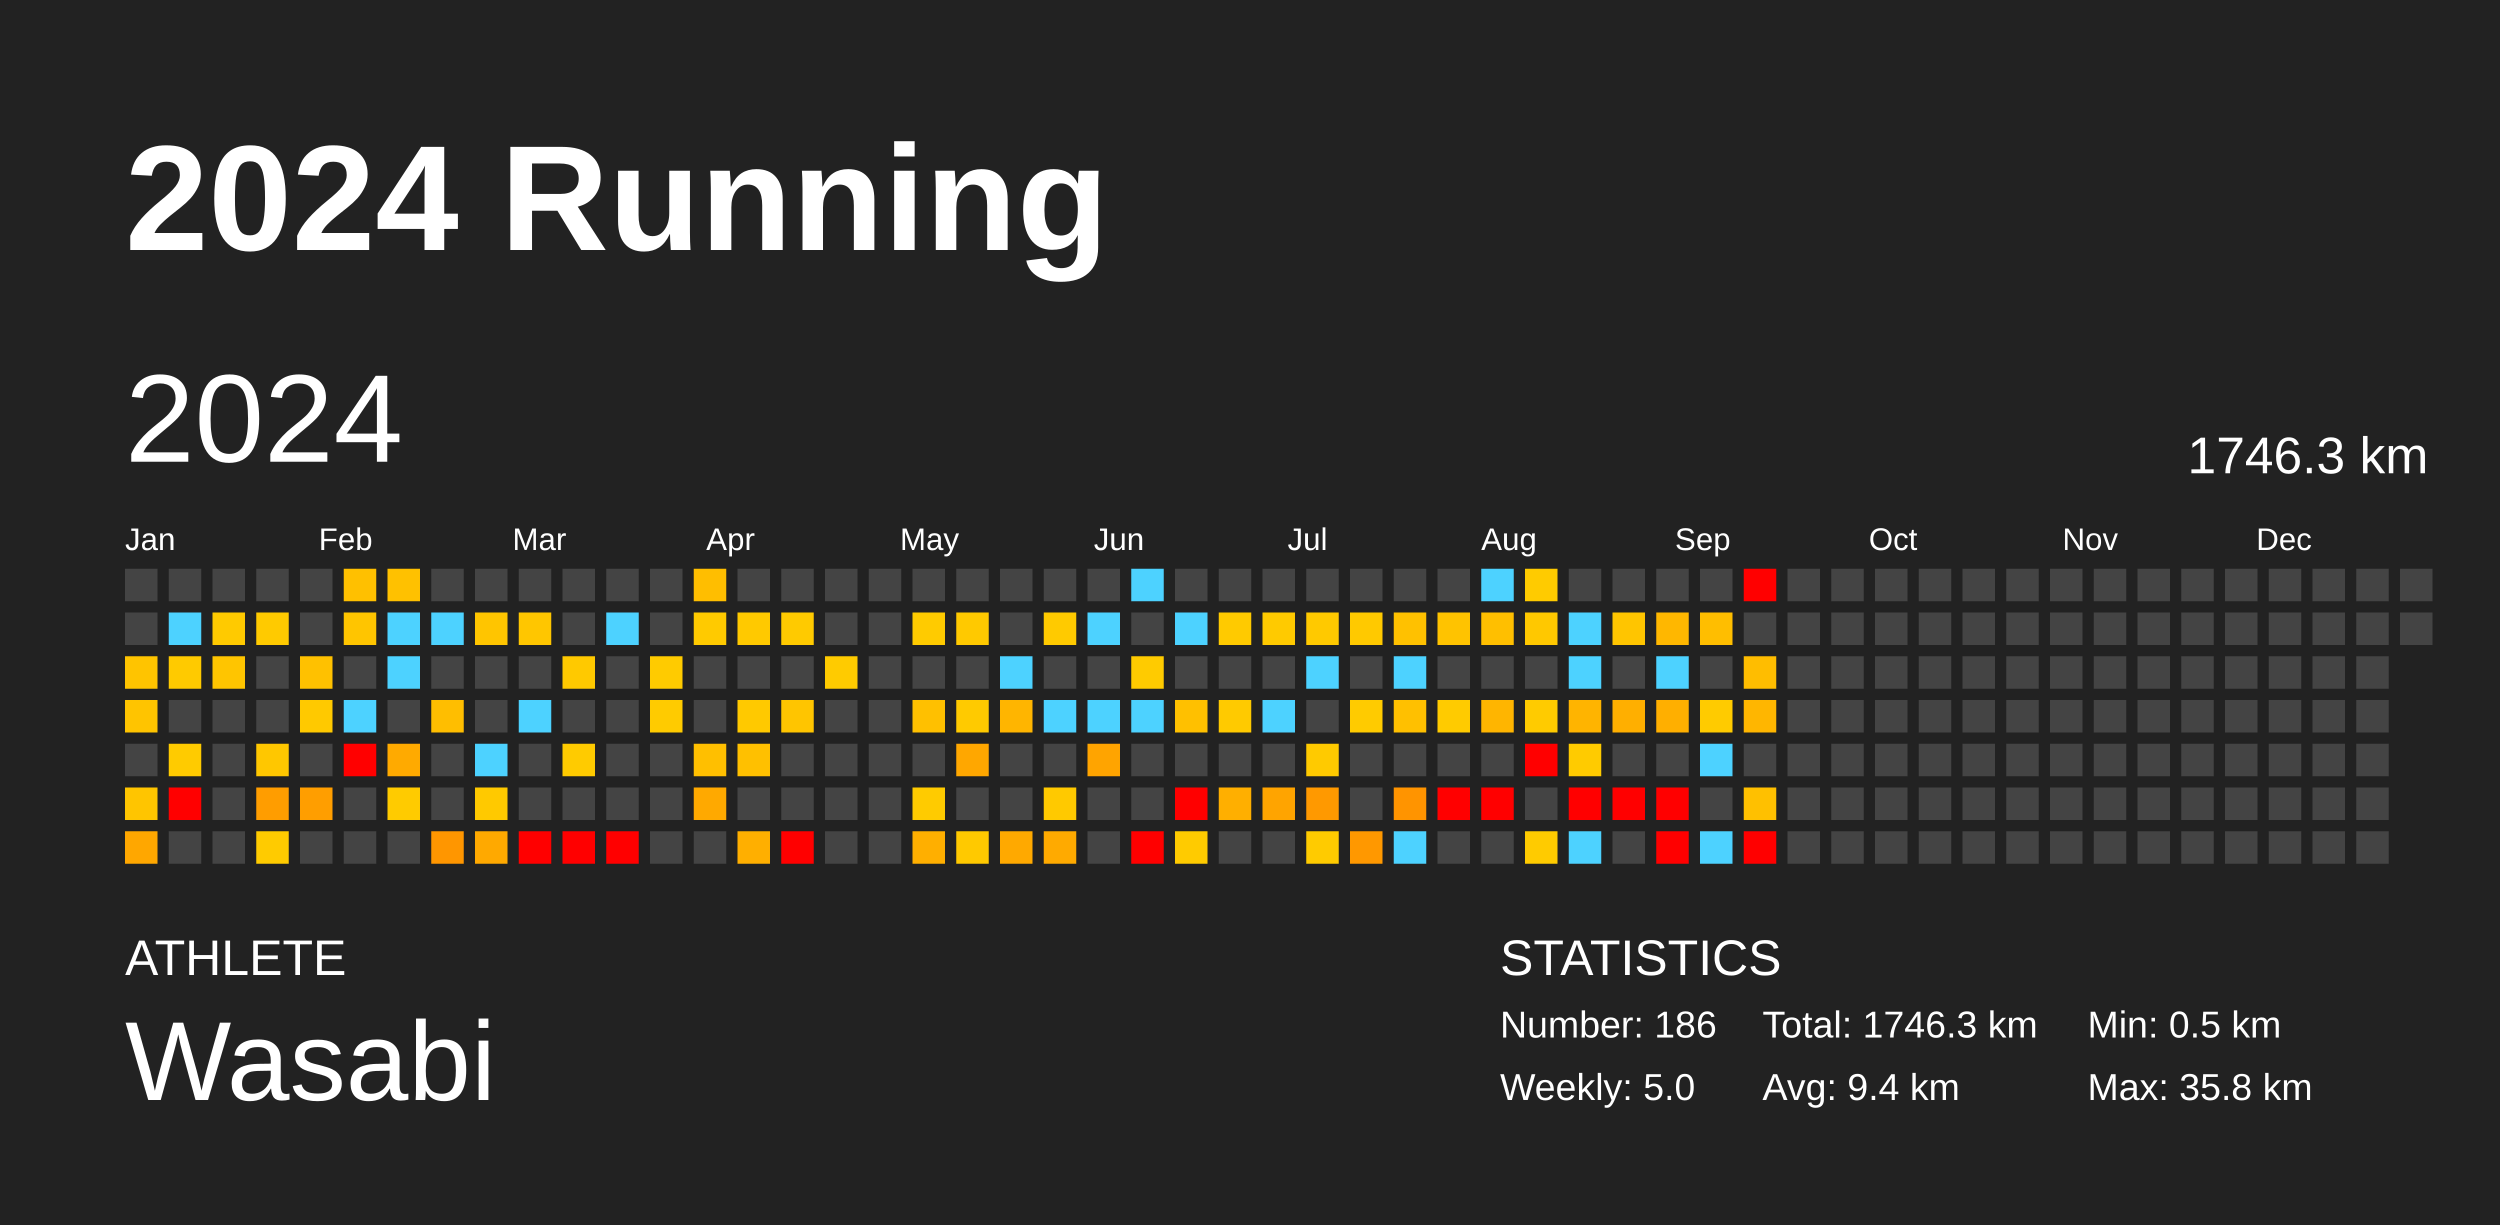
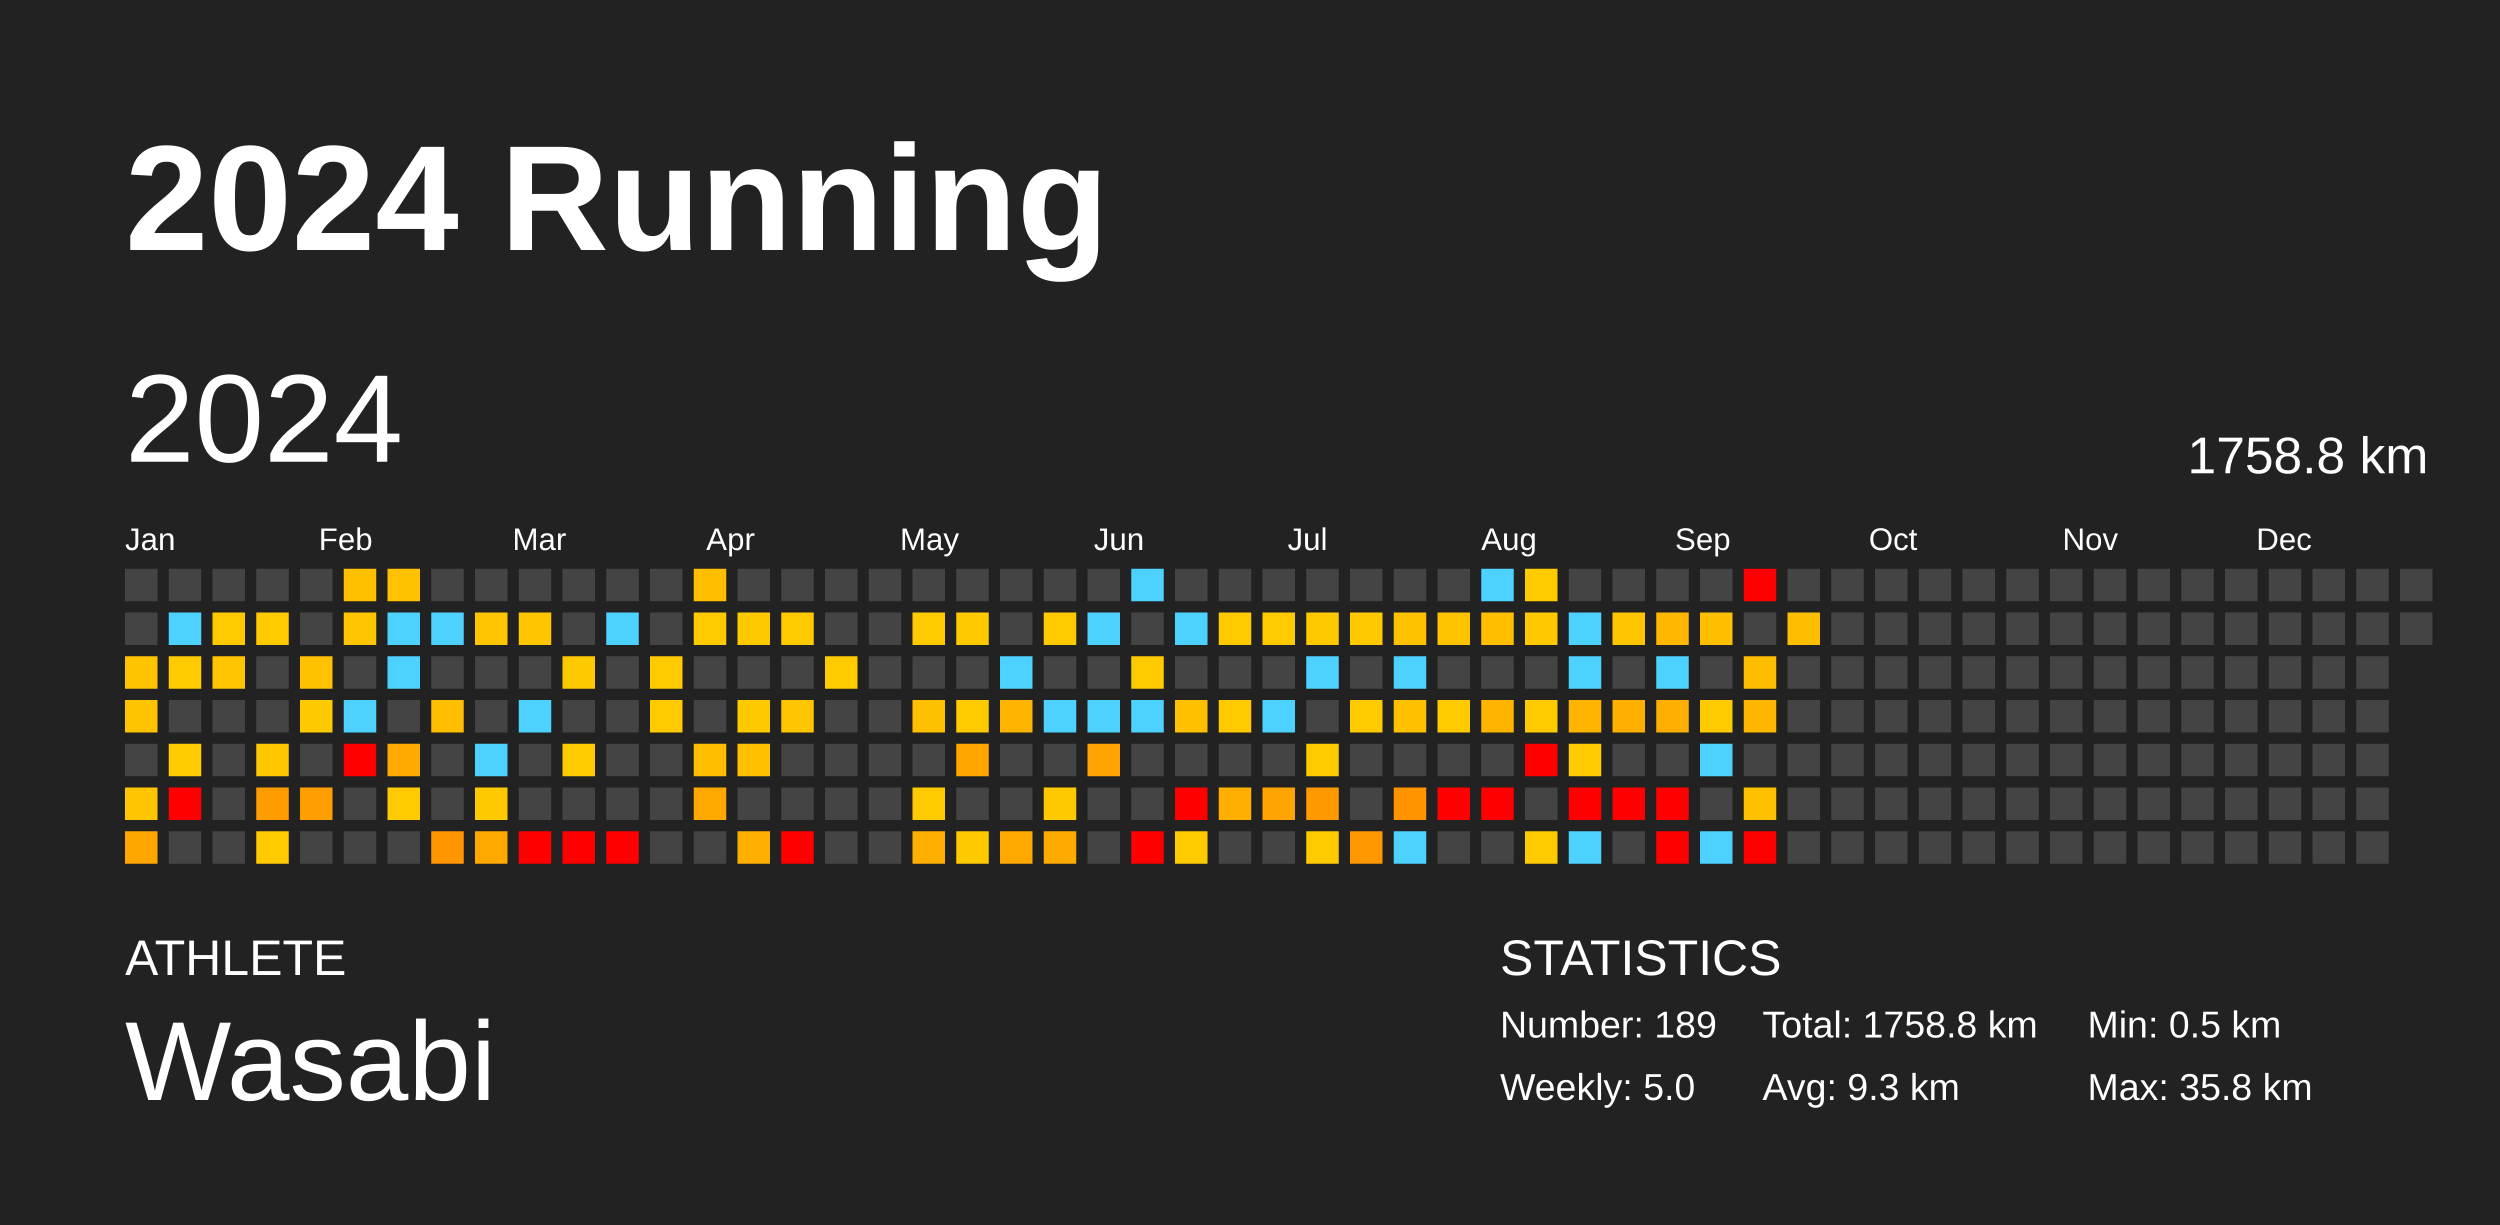
<svg xmlns="http://www.w3.org/2000/svg" baseProfile="full" height="98mm" version="1.1" viewBox="0,0,200,98" width="200mm">
  <defs />
  <rect fill="#222222" height="98" width="200" x="0" y="0" />
  <text fill="#FFFFFF" style="font-size:12px; font-family:Arial; font-weight:bold;" x="10" y="20">2024 Running</text>
  <text fill="#FFFFFF" style="font-size:4px; font-family:Arial" x="10" y="78">ATHLETE</text>
  <text fill="#FFFFFF" style="font-size:9px; font-family:Arial" x="10" y="88">Wasabi</text>
  <text fill="#FFFFFF" style="font-size:4px; font-family:Arial" x="120" y="78">STATISTICS</text>
-   <text fill="#FFFFFF" style="font-size:3px; font-family:Arial" x="120" y="83">Number: 186</text>
+   <text fill="#FFFFFF" style="font-size:3px; font-family:Arial" x="120" y="83">Number: 189</text>
  <text fill="#FFFFFF" style="font-size:3px; font-family:Arial" x="120" y="88">Weekly: 5.0</text>
-   <text fill="#FFFFFF" style="font-size:3px; font-family:Arial" x="141" y="83">Total: 1746.3 km</text>
-   <text fill="#FFFFFF" style="font-size:3px; font-family:Arial" x="141" y="88">Avg: 9.4 km</text>
+   <text fill="#FFFFFF" style="font-size:3px; font-family:Arial" x="141" y="83">Total: 1758.8 km</text>
+   <text fill="#FFFFFF" style="font-size:3px; font-family:Arial" x="141" y="88">Avg: 9.3 km</text>
  <text fill="#FFFFFF" style="font-size:3px; font-family:Arial" x="167" y="83">Min: 0.5 km</text>
  <text fill="#FFFFFF" style="font-size:3px; font-family:Arial" x="167" y="88">Max: 35.8 km</text>
  <text dominant-baseline="hanging" fill="#FFFFFF" style="font-size:10.0px; font-family:Arial;" x="10" y="30">2024</text>
-   <text dominant-baseline="hanging" fill="#FFFFFF" style="font-size:4.125px; font-family:Arial;" x="175" y="35">1746.3 km</text>
+   <text dominant-baseline="hanging" fill="#FFFFFF" style="font-size:4.125px; font-family:Arial;" x="175" y="35">1758.8 km</text>
  <text fill="#FFFFFF" style="font-size:2.5px; font-family:Arial" x="10.0" y="44">Jan</text>
  <text fill="#FFFFFF" style="font-size:2.5px; font-family:Arial" x="25.5" y="44">Feb</text>
  <text fill="#FFFFFF" style="font-size:2.5px; font-family:Arial" x="41.0" y="44">Mar</text>
  <text fill="#FFFFFF" style="font-size:2.5px; font-family:Arial" x="56.5" y="44">Apr</text>
  <text fill="#FFFFFF" style="font-size:2.5px; font-family:Arial" x="72.0" y="44">May</text>
  <text fill="#FFFFFF" style="font-size:2.5px; font-family:Arial" x="87.5" y="44">Jun</text>
  <text fill="#FFFFFF" style="font-size:2.5px; font-family:Arial" x="103.0" y="44">Jul</text>
  <text fill="#FFFFFF" style="font-size:2.5px; font-family:Arial" x="118.5" y="44">Aug</text>
  <text fill="#FFFFFF" style="font-size:2.5px; font-family:Arial" x="134.0" y="44">Sep</text>
  <text fill="#FFFFFF" style="font-size:2.5px; font-family:Arial" x="149.5" y="44">Oct</text>
  <text fill="#FFFFFF" style="font-size:2.5px; font-family:Arial" x="165.0" y="44">Nov</text>
  <text fill="#FFFFFF" style="font-size:2.5px; font-family:Arial" x="180.5" y="44">Dec</text>
  <rect fill="#444444" height="2.6" width="2.6" x="10.0" y="45.5" />
  <rect fill="#444444" height="2.6" width="2.6" x="10.0" y="49.0" />
  <rect fill="#ffc400" height="2.6" width="2.6" x="10.0" y="52.5" />
  <rect fill="#ffc400" height="2.6" width="2.6" x="10.0" y="56.0" />
  <rect fill="#444444" height="2.6" width="2.6" x="10.0" y="59.5" />
  <rect fill="#ffc500" height="2.6" width="2.6" x="10.0" y="63.0" />
  <rect fill="#ffa700" height="2.6" width="2.6" x="10.0" y="66.5" />
  <rect fill="#444444" height="2.6" width="2.6" x="13.5" y="45.5" />
  <rect fill="#4dd2ff" height="2.6" width="2.6" x="13.5" y="49.0" />
  <rect fill="#ffca00" height="2.6" width="2.6" x="13.5" y="52.5" />
  <rect fill="#444444" height="2.6" width="2.6" x="13.5" y="56.0" />
  <rect fill="#ffcb00" height="2.6" width="2.6" x="13.5" y="59.5" />
  <rect fill="red" height="2.6" width="2.6" x="13.5" y="63.0" />
  <rect fill="#444444" height="2.6" width="2.6" x="13.5" y="66.5" />
  <rect fill="#444444" height="2.6" width="2.6" x="17.0" y="45.5" />
  <rect fill="#ffca00" height="2.6" width="2.6" x="17.0" y="49.0" />
  <rect fill="#ffc500" height="2.6" width="2.6" x="17.0" y="52.5" />
  <rect fill="#444444" height="2.6" width="2.6" x="17.0" y="56.0" />
  <rect fill="#444444" height="2.6" width="2.6" x="17.0" y="59.5" />
  <rect fill="#444444" height="2.6" width="2.6" x="17.0" y="63.0" />
  <rect fill="#444444" height="2.6" width="2.6" x="17.0" y="66.5" />
  <rect fill="#444444" height="2.6" width="2.6" x="20.5" y="45.5" />
  <rect fill="#ffca00" height="2.6" width="2.6" x="20.5" y="49.0" />
  <rect fill="#444444" height="2.6" width="2.6" x="20.5" y="52.5" />
  <rect fill="#444444" height="2.6" width="2.6" x="20.5" y="56.0" />
  <rect fill="#ffc700" height="2.6" width="2.6" x="20.5" y="59.5" />
  <rect fill="#ff9d00" height="2.6" width="2.6" x="20.5" y="63.0" />
  <rect fill="#ffcb00" height="2.6" width="2.6" x="20.5" y="66.5" />
  <rect fill="#444444" height="2.6" width="2.6" x="24.0" y="45.5" />
  <rect fill="#444444" height="2.6" width="2.6" x="24.0" y="49.0" />
  <rect fill="#ffc100" height="2.6" width="2.6" x="24.0" y="52.5" />
  <rect fill="#ffc900" height="2.6" width="2.6" x="24.0" y="56.0" />
  <rect fill="#444444" height="2.6" width="2.6" x="24.0" y="59.5" />
  <rect fill="#ff9e00" height="2.6" width="2.6" x="24.0" y="63.0" />
  <rect fill="#444444" height="2.6" width="2.6" x="24.0" y="66.5" />
  <rect fill="#ffc000" height="2.6" width="2.6" x="27.5" y="45.5" />
  <rect fill="#ffc500" height="2.6" width="2.6" x="27.5" y="49.0" />
  <rect fill="#444444" height="2.6" width="2.6" x="27.5" y="52.5" />
  <rect fill="#4dd2ff" height="2.6" width="2.6" x="27.5" y="56.0" />
  <rect fill="red" height="2.6" width="2.6" x="27.5" y="59.5" />
  <rect fill="#444444" height="2.6" width="2.6" x="27.5" y="63.0" />
  <rect fill="#444444" height="2.6" width="2.6" x="27.5" y="66.5" />
  <rect fill="#ffc100" height="2.6" width="2.6" x="31.0" y="45.5" />
  <rect fill="#4dd2ff" height="2.6" width="2.6" x="31.0" y="49.0" />
  <rect fill="#4dd2ff" height="2.6" width="2.6" x="31.0" y="52.5" />
  <rect fill="#444444" height="2.6" width="2.6" x="31.0" y="56.0" />
  <rect fill="#ffaa00" height="2.6" width="2.6" x="31.0" y="59.5" />
  <rect fill="#ffcb00" height="2.6" width="2.6" x="31.0" y="63.0" />
  <rect fill="#444444" height="2.6" width="2.6" x="31.0" y="66.5" />
  <rect fill="#444444" height="2.6" width="2.6" x="34.5" y="45.5" />
  <rect fill="#4dd2ff" height="2.6" width="2.6" x="34.5" y="49.0" />
  <rect fill="#444444" height="2.6" width="2.6" x="34.5" y="52.5" />
  <rect fill="#ffbe00" height="2.6" width="2.6" x="34.5" y="56.0" />
  <rect fill="#444444" height="2.6" width="2.6" x="34.5" y="59.5" />
  <rect fill="#444444" height="2.6" width="2.6" x="34.5" y="63.0" />
  <rect fill="#ff9600" height="2.6" width="2.6" x="34.5" y="66.5" />
  <rect fill="#444444" height="2.6" width="2.6" x="38.0" y="45.5" />
  <rect fill="#ffc500" height="2.6" width="2.6" x="38.0" y="49.0" />
  <rect fill="#444444" height="2.6" width="2.6" x="38.0" y="52.5" />
  <rect fill="#444444" height="2.6" width="2.6" x="38.0" y="56.0" />
  <rect fill="#4dd2ff" height="2.6" width="2.6" x="38.0" y="59.5" />
  <rect fill="#ffc900" height="2.6" width="2.6" x="38.0" y="63.0" />
  <rect fill="#ffa900" height="2.6" width="2.6" x="38.0" y="66.5" />
  <rect fill="#444444" height="2.6" width="2.6" x="41.5" y="45.5" />
  <rect fill="#ffc600" height="2.6" width="2.6" x="41.5" y="49.0" />
  <rect fill="#444444" height="2.6" width="2.6" x="41.5" y="52.5" />
  <rect fill="#4dd2ff" height="2.6" width="2.6" x="41.5" y="56.0" />
  <rect fill="#444444" height="2.6" width="2.6" x="41.5" y="59.5" />
  <rect fill="#444444" height="2.6" width="2.6" x="41.5" y="63.0" />
  <rect fill="red" height="2.6" width="2.6" x="41.5" y="66.5" />
  <rect fill="#444444" height="2.6" width="2.6" x="45.0" y="45.5" />
  <rect fill="#444444" height="2.6" width="2.6" x="45.0" y="49.0" />
  <rect fill="#ffc900" height="2.6" width="2.6" x="45.0" y="52.5" />
  <rect fill="#444444" height="2.6" width="2.6" x="45.0" y="56.0" />
  <rect fill="#ffcb00" height="2.6" width="2.6" x="45.0" y="59.5" />
  <rect fill="#444444" height="2.6" width="2.6" x="45.0" y="63.0" />
  <rect fill="red" height="2.6" width="2.6" x="45.0" y="66.5" />
  <rect fill="#444444" height="2.6" width="2.6" x="48.5" y="45.5" />
  <rect fill="#4dd2ff" height="2.6" width="2.6" x="48.5" y="49.0" />
  <rect fill="#444444" height="2.6" width="2.6" x="48.5" y="52.5" />
  <rect fill="#444444" height="2.6" width="2.6" x="48.5" y="56.0" />
  <rect fill="#444444" height="2.6" width="2.6" x="48.5" y="59.5" />
  <rect fill="#444444" height="2.6" width="2.6" x="48.5" y="63.0" />
  <rect fill="red" height="2.6" width="2.6" x="48.5" y="66.5" />
  <rect fill="#444444" height="2.6" width="2.6" x="52.0" y="45.5" />
  <rect fill="#444444" height="2.6" width="2.6" x="52.0" y="49.0" />
  <rect fill="#ffcb00" height="2.6" width="2.6" x="52.0" y="52.5" />
  <rect fill="#ffcb00" height="2.6" width="2.6" x="52.0" y="56.0" />
  <rect fill="#444444" height="2.6" width="2.6" x="52.0" y="59.5" />
  <rect fill="#444444" height="2.6" width="2.6" x="52.0" y="63.0" />
  <rect fill="#444444" height="2.6" width="2.6" x="52.0" y="66.5" />
  <rect fill="#ffbe00" height="2.6" width="2.6" x="55.5" y="45.5" />
  <rect fill="#ffca00" height="2.6" width="2.6" x="55.5" y="49.0" />
  <rect fill="#444444" height="2.6" width="2.6" x="55.5" y="52.5" />
  <rect fill="#444444" height="2.6" width="2.6" x="55.5" y="56.0" />
  <rect fill="#ffbf00" height="2.6" width="2.6" x="55.5" y="59.5" />
  <rect fill="#ffa900" height="2.6" width="2.6" x="55.5" y="63.0" />
  <rect fill="#444444" height="2.6" width="2.6" x="55.5" y="66.5" />
  <rect fill="#444444" height="2.6" width="2.6" x="59.0" y="45.5" />
  <rect fill="#ffc900" height="2.6" width="2.6" x="59.0" y="49.0" />
  <rect fill="#444444" height="2.6" width="2.6" x="59.0" y="52.5" />
  <rect fill="#ffc900" height="2.6" width="2.6" x="59.0" y="56.0" />
  <rect fill="#ffc000" height="2.6" width="2.6" x="59.0" y="59.5" />
  <rect fill="#444444" height="2.6" width="2.6" x="59.0" y="63.0" />
  <rect fill="#ffaf00" height="2.6" width="2.6" x="59.0" y="66.5" />
  <rect fill="#444444" height="2.6" width="2.6" x="62.5" y="45.5" />
  <rect fill="#ffca00" height="2.6" width="2.6" x="62.5" y="49.0" />
  <rect fill="#444444" height="2.6" width="2.6" x="62.5" y="52.5" />
  <rect fill="#ffc500" height="2.6" width="2.6" x="62.5" y="56.0" />
  <rect fill="#444444" height="2.6" width="2.6" x="62.5" y="59.5" />
  <rect fill="#444444" height="2.6" width="2.6" x="62.5" y="63.0" />
  <rect fill="red" height="2.6" width="2.6" x="62.5" y="66.5" />
  <rect fill="#444444" height="2.6" width="2.6" x="66.0" y="45.5" />
  <rect fill="#444444" height="2.6" width="2.6" x="66.0" y="49.0" />
  <rect fill="#ffcb00" height="2.6" width="2.6" x="66.0" y="52.5" />
  <rect fill="#444444" height="2.6" width="2.6" x="66.0" y="56.0" />
  <rect fill="#444444" height="2.6" width="2.6" x="66.0" y="59.5" />
  <rect fill="#444444" height="2.6" width="2.6" x="66.0" y="63.0" />
  <rect fill="#444444" height="2.6" width="2.6" x="66.0" y="66.5" />
  <rect fill="#444444" height="2.6" width="2.6" x="69.5" y="45.5" />
  <rect fill="#444444" height="2.6" width="2.6" x="69.5" y="49.0" />
  <rect fill="#444444" height="2.6" width="2.6" x="69.5" y="52.5" />
  <rect fill="#444444" height="2.6" width="2.6" x="69.5" y="56.0" />
  <rect fill="#444444" height="2.6" width="2.6" x="69.5" y="59.5" />
  <rect fill="#444444" height="2.6" width="2.6" x="69.5" y="63.0" />
  <rect fill="#444444" height="2.6" width="2.6" x="69.5" y="66.5" />
  <rect fill="#444444" height="2.6" width="2.6" x="73.0" y="45.5" />
  <rect fill="#ffcb00" height="2.6" width="2.6" x="73.0" y="49.0" />
  <rect fill="#444444" height="2.6" width="2.6" x="73.0" y="52.5" />
  <rect fill="#ffc000" height="2.6" width="2.6" x="73.0" y="56.0" />
  <rect fill="#444444" height="2.6" width="2.6" x="73.0" y="59.5" />
  <rect fill="#ffcb00" height="2.6" width="2.6" x="73.0" y="63.0" />
  <rect fill="#ffaf00" height="2.6" width="2.6" x="73.0" y="66.5" />
  <rect fill="#444444" height="2.6" width="2.6" x="76.5" y="45.5" />
  <rect fill="#ffc900" height="2.6" width="2.6" x="76.5" y="49.0" />
  <rect fill="#444444" height="2.6" width="2.6" x="76.5" y="52.5" />
  <rect fill="#ffca00" height="2.6" width="2.6" x="76.5" y="56.0" />
  <rect fill="#ffa700" height="2.6" width="2.6" x="76.5" y="59.5" />
  <rect fill="#444444" height="2.6" width="2.6" x="76.5" y="63.0" />
  <rect fill="#ffc900" height="2.6" width="2.6" x="76.5" y="66.5" />
  <rect fill="#444444" height="2.6" width="2.6" x="80.0" y="45.5" />
  <rect fill="#444444" height="2.6" width="2.6" x="80.0" y="49.0" />
  <rect fill="#4dd2ff" height="2.6" width="2.6" x="80.0" y="52.5" />
  <rect fill="#ffb500" height="2.6" width="2.6" x="80.0" y="56.0" />
  <rect fill="#444444" height="2.6" width="2.6" x="80.0" y="59.5" />
  <rect fill="#444444" height="2.6" width="2.6" x="80.0" y="63.0" />
  <rect fill="#ffa900" height="2.6" width="2.6" x="80.0" y="66.5" />
  <rect fill="#444444" height="2.6" width="2.6" x="83.5" y="45.5" />
  <rect fill="#ffca00" height="2.6" width="2.6" x="83.5" y="49.0" />
  <rect fill="#444444" height="2.6" width="2.6" x="83.5" y="52.5" />
  <rect fill="#4dd2ff" height="2.6" width="2.6" x="83.5" y="56.0" />
  <rect fill="#444444" height="2.6" width="2.6" x="83.5" y="59.5" />
  <rect fill="#ffc900" height="2.6" width="2.6" x="83.5" y="63.0" />
  <rect fill="#ffaa00" height="2.6" width="2.6" x="83.5" y="66.5" />
  <rect fill="#444444" height="2.6" width="2.6" x="87.0" y="45.5" />
  <rect fill="#4dd2ff" height="2.6" width="2.6" x="87.0" y="49.0" />
  <rect fill="#444444" height="2.6" width="2.6" x="87.0" y="52.5" />
  <rect fill="#4dd2ff" height="2.6" width="2.6" x="87.0" y="56.0" />
  <rect fill="#ffa400" height="2.6" width="2.6" x="87.0" y="59.5" />
  <rect fill="#444444" height="2.6" width="2.6" x="87.0" y="63.0" />
  <rect fill="#444444" height="2.6" width="2.6" x="87.0" y="66.5" />
  <rect fill="#4dd2ff" height="2.6" width="2.6" x="90.5" y="45.5" />
  <rect fill="#444444" height="2.6" width="2.6" x="90.5" y="49.0" />
  <rect fill="#ffcb00" height="2.6" width="2.6" x="90.5" y="52.5" />
  <rect fill="#4dd2ff" height="2.6" width="2.6" x="90.5" y="56.0" />
  <rect fill="#444444" height="2.6" width="2.6" x="90.5" y="59.5" />
  <rect fill="#444444" height="2.6" width="2.6" x="90.5" y="63.0" />
  <rect fill="red" height="2.6" width="2.6" x="90.5" y="66.5" />
  <rect fill="#444444" height="2.6" width="2.6" x="94.0" y="45.5" />
  <rect fill="#4dd2ff" height="2.6" width="2.6" x="94.0" y="49.0" />
  <rect fill="#444444" height="2.6" width="2.6" x="94.0" y="52.5" />
  <rect fill="#ffc000" height="2.6" width="2.6" x="94.0" y="56.0" />
  <rect fill="#444444" height="2.6" width="2.6" x="94.0" y="59.5" />
  <rect fill="red" height="2.6" width="2.6" x="94.0" y="63.0" />
  <rect fill="#ffcb00" height="2.6" width="2.6" x="94.0" y="66.5" />
  <rect fill="#444444" height="2.6" width="2.6" x="97.5" y="45.5" />
  <rect fill="#ffca00" height="2.6" width="2.6" x="97.5" y="49.0" />
  <rect fill="#444444" height="2.6" width="2.6" x="97.5" y="52.5" />
  <rect fill="#ffca00" height="2.6" width="2.6" x="97.5" y="56.0" />
  <rect fill="#444444" height="2.6" width="2.6" x="97.5" y="59.5" />
  <rect fill="#ffaf00" height="2.6" width="2.6" x="97.5" y="63.0" />
  <rect fill="#444444" height="2.6" width="2.6" x="97.5" y="66.5" />
  <rect fill="#444444" height="2.6" width="2.6" x="101.0" y="45.5" />
  <rect fill="#ffca00" height="2.6" width="2.6" x="101.0" y="49.0" />
  <rect fill="#444444" height="2.6" width="2.6" x="101.0" y="52.5" />
  <rect fill="#4dd2ff" height="2.6" width="2.6" x="101.0" y="56.0" />
  <rect fill="#444444" height="2.6" width="2.6" x="101.0" y="59.5" />
  <rect fill="#ffa400" height="2.6" width="2.6" x="101.0" y="63.0" />
  <rect fill="#444444" height="2.6" width="2.6" x="101.0" y="66.5" />
  <rect fill="#444444" height="2.6" width="2.6" x="104.5" y="45.5" />
  <rect fill="#ffc900" height="2.6" width="2.6" x="104.5" y="49.0" />
  <rect fill="#4dd2ff" height="2.6" width="2.6" x="104.5" y="52.5" />
  <rect fill="#444444" height="2.6" width="2.6" x="104.5" y="56.0" />
  <rect fill="#ffca00" height="2.6" width="2.6" x="104.5" y="59.5" />
  <rect fill="#ff9900" height="2.6" width="2.6" x="104.5" y="63.0" />
  <rect fill="#ffcb00" height="2.6" width="2.6" x="104.5" y="66.5" />
  <rect fill="#444444" height="2.6" width="2.6" x="108.0" y="45.5" />
  <rect fill="#ffc900" height="2.6" width="2.6" x="108.0" y="49.0" />
  <rect fill="#444444" height="2.6" width="2.6" x="108.0" y="52.5" />
  <rect fill="#ffcb00" height="2.6" width="2.6" x="108.0" y="56.0" />
  <rect fill="#444444" height="2.6" width="2.6" x="108.0" y="59.5" />
  <rect fill="#444444" height="2.6" width="2.6" x="108.0" y="63.0" />
  <rect fill="#ff9800" height="2.6" width="2.6" x="108.0" y="66.5" />
  <rect fill="#444444" height="2.6" width="2.6" x="111.5" y="45.5" />
  <rect fill="#ffc100" height="2.6" width="2.6" x="111.5" y="49.0" />
  <rect fill="#4dd2ff" height="2.6" width="2.6" x="111.5" y="52.5" />
  <rect fill="#ffc000" height="2.6" width="2.6" x="111.5" y="56.0" />
  <rect fill="#444444" height="2.6" width="2.6" x="111.5" y="59.5" />
  <rect fill="#ff9400" height="2.6" width="2.6" x="111.5" y="63.0" />
  <rect fill="#4dd2ff" height="2.6" width="2.6" x="111.5" y="66.5" />
  <rect fill="#444444" height="2.6" width="2.6" x="115.0" y="45.5" />
  <rect fill="#ffc300" height="2.6" width="2.6" x="115.0" y="49.0" />
  <rect fill="#444444" height="2.6" width="2.6" x="115.0" y="52.5" />
  <rect fill="#ffcb00" height="2.6" width="2.6" x="115.0" y="56.0" />
  <rect fill="#444444" height="2.6" width="2.6" x="115.0" y="59.5" />
  <rect fill="red" height="2.6" width="2.6" x="115.0" y="63.0" />
  <rect fill="#444444" height="2.6" width="2.6" x="115.0" y="66.5" />
  <rect fill="#4dd2ff" height="2.6" width="2.6" x="118.5" y="45.5" />
  <rect fill="#ffbf00" height="2.6" width="2.6" x="118.5" y="49.0" />
  <rect fill="#444444" height="2.6" width="2.6" x="118.5" y="52.5" />
  <rect fill="#ffb500" height="2.6" width="2.6" x="118.5" y="56.0" />
  <rect fill="#444444" height="2.6" width="2.6" x="118.5" y="59.5" />
  <rect fill="red" height="2.6" width="2.6" x="118.5" y="63.0" />
  <rect fill="#444444" height="2.6" width="2.6" x="118.5" y="66.5" />
  <rect fill="#ffcb00" height="2.6" width="2.6" x="122.0" y="45.5" />
  <rect fill="#ffc800" height="2.6" width="2.6" x="122.0" y="49.0" />
  <rect fill="#444444" height="2.6" width="2.6" x="122.0" y="52.5" />
  <rect fill="#ffcb00" height="2.6" width="2.6" x="122.0" y="56.0" />
  <rect fill="red" height="2.6" width="2.6" x="122.0" y="59.5" />
  <rect fill="#444444" height="2.6" width="2.6" x="122.0" y="63.0" />
  <rect fill="#ffcb00" height="2.6" width="2.6" x="122.0" y="66.5" />
  <rect fill="#444444" height="2.6" width="2.6" x="125.5" y="45.5" />
  <rect fill="#4dd2ff" height="2.6" width="2.6" x="125.5" y="49.0" />
  <rect fill="#4dd2ff" height="2.6" width="2.6" x="125.5" y="52.5" />
  <rect fill="#ffb400" height="2.6" width="2.6" x="125.5" y="56.0" />
  <rect fill="#ffcb00" height="2.6" width="2.6" x="125.5" y="59.5" />
  <rect fill="red" height="2.6" width="2.6" x="125.5" y="63.0" />
  <rect fill="#4dd2ff" height="2.6" width="2.6" x="125.5" y="66.5" />
  <rect fill="#444444" height="2.6" width="2.6" x="129.0" y="45.5" />
  <rect fill="#ffc500" height="2.6" width="2.6" x="129.0" y="49.0" />
  <rect fill="#444444" height="2.6" width="2.6" x="129.0" y="52.5" />
  <rect fill="#ffaf00" height="2.6" width="2.6" x="129.0" y="56.0" />
  <rect fill="#444444" height="2.6" width="2.6" x="129.0" y="59.5" />
  <rect fill="red" height="2.6" width="2.6" x="129.0" y="63.0" />
  <rect fill="#444444" height="2.6" width="2.6" x="129.0" y="66.5" />
  <rect fill="#444444" height="2.6" width="2.6" x="132.5" y="45.5" />
  <rect fill="#ffb700" height="2.6" width="2.6" x="132.5" y="49.0" />
  <rect fill="#4dd2ff" height="2.6" width="2.6" x="132.5" y="52.5" />
  <rect fill="#ffaf00" height="2.6" width="2.6" x="132.5" y="56.0" />
  <rect fill="#444444" height="2.6" width="2.6" x="132.5" y="59.5" />
  <rect fill="red" height="2.6" width="2.6" x="132.5" y="63.0" />
  <rect fill="red" height="2.6" width="2.6" x="132.5" y="66.5" />
  <rect fill="#444444" height="2.6" width="2.6" x="136.0" y="45.5" />
  <rect fill="#ffbe00" height="2.6" width="2.6" x="136.0" y="49.0" />
  <rect fill="#444444" height="2.6" width="2.6" x="136.0" y="52.5" />
  <rect fill="#ffcb00" height="2.6" width="2.6" x="136.0" y="56.0" />
  <rect fill="#4dd2ff" height="2.6" width="2.6" x="136.0" y="59.5" />
  <rect fill="#444444" height="2.6" width="2.6" x="136.0" y="63.0" />
  <rect fill="#4dd2ff" height="2.6" width="2.6" x="136.0" y="66.5" />
  <rect fill="red" height="2.6" width="2.6" x="139.5" y="45.5" />
  <rect fill="#444444" height="2.6" width="2.6" x="139.5" y="49.0" />
  <rect fill="#ffbd00" height="2.6" width="2.6" x="139.5" y="52.5" />
  <rect fill="#ffb600" height="2.6" width="2.6" x="139.5" y="56.0" />
  <rect fill="#444444" height="2.6" width="2.6" x="139.5" y="59.5" />
  <rect fill="#ffc000" height="2.6" width="2.6" x="139.5" y="63.0" />
  <rect fill="red" height="2.6" width="2.6" x="139.5" y="66.5" />
  <rect fill="#444444" height="2.6" width="2.6" x="143.0" y="45.5" />
-   <rect fill="#444444" height="2.6" width="2.6" x="143.0" y="49.0" />
+   <rect fill="#ffbd00" height="2.6" width="2.6" x="143.0" y="49.0" />
  <rect fill="#444444" height="2.6" width="2.6" x="143.0" y="52.5" />
  <rect fill="#444444" height="2.6" width="2.6" x="143.0" y="56.0" />
  <rect fill="#444444" height="2.6" width="2.6" x="143.0" y="59.5" />
  <rect fill="#444444" height="2.6" width="2.6" x="143.0" y="63.0" />
  <rect fill="#444444" height="2.6" width="2.6" x="143.0" y="66.5" />
  <rect fill="#444444" height="2.6" width="2.6" x="146.5" y="45.5" />
  <rect fill="#444444" height="2.6" width="2.6" x="146.5" y="49.0" />
  <rect fill="#444444" height="2.6" width="2.6" x="146.5" y="52.5" />
  <rect fill="#444444" height="2.6" width="2.6" x="146.5" y="56.0" />
  <rect fill="#444444" height="2.6" width="2.6" x="146.5" y="59.5" />
  <rect fill="#444444" height="2.6" width="2.6" x="146.5" y="63.0" />
  <rect fill="#444444" height="2.6" width="2.6" x="146.5" y="66.5" />
  <rect fill="#444444" height="2.6" width="2.6" x="150.0" y="45.5" />
  <rect fill="#444444" height="2.6" width="2.6" x="150.0" y="49.0" />
  <rect fill="#444444" height="2.6" width="2.6" x="150.0" y="52.5" />
  <rect fill="#444444" height="2.6" width="2.6" x="150.0" y="56.0" />
  <rect fill="#444444" height="2.6" width="2.6" x="150.0" y="59.5" />
  <rect fill="#444444" height="2.6" width="2.6" x="150.0" y="63.0" />
  <rect fill="#444444" height="2.6" width="2.6" x="150.0" y="66.5" />
  <rect fill="#444444" height="2.6" width="2.6" x="153.5" y="45.5" />
  <rect fill="#444444" height="2.6" width="2.6" x="153.5" y="49.0" />
  <rect fill="#444444" height="2.6" width="2.6" x="153.5" y="52.5" />
  <rect fill="#444444" height="2.6" width="2.6" x="153.5" y="56.0" />
  <rect fill="#444444" height="2.6" width="2.6" x="153.5" y="59.5" />
  <rect fill="#444444" height="2.6" width="2.6" x="153.5" y="63.0" />
  <rect fill="#444444" height="2.6" width="2.6" x="153.5" y="66.5" />
  <rect fill="#444444" height="2.6" width="2.6" x="157.0" y="45.5" />
  <rect fill="#444444" height="2.6" width="2.6" x="157.0" y="49.0" />
  <rect fill="#444444" height="2.6" width="2.6" x="157.0" y="52.5" />
  <rect fill="#444444" height="2.6" width="2.6" x="157.0" y="56.0" />
  <rect fill="#444444" height="2.6" width="2.6" x="157.0" y="59.5" />
  <rect fill="#444444" height="2.6" width="2.6" x="157.0" y="63.0" />
  <rect fill="#444444" height="2.6" width="2.6" x="157.0" y="66.5" />
  <rect fill="#444444" height="2.6" width="2.6" x="160.5" y="45.5" />
  <rect fill="#444444" height="2.6" width="2.6" x="160.5" y="49.0" />
  <rect fill="#444444" height="2.6" width="2.6" x="160.5" y="52.5" />
  <rect fill="#444444" height="2.6" width="2.6" x="160.5" y="56.0" />
  <rect fill="#444444" height="2.6" width="2.6" x="160.5" y="59.5" />
  <rect fill="#444444" height="2.6" width="2.6" x="160.5" y="63.0" />
  <rect fill="#444444" height="2.6" width="2.6" x="160.5" y="66.5" />
  <rect fill="#444444" height="2.6" width="2.6" x="164.0" y="45.5" />
  <rect fill="#444444" height="2.6" width="2.6" x="164.0" y="49.0" />
  <rect fill="#444444" height="2.6" width="2.6" x="164.0" y="52.5" />
  <rect fill="#444444" height="2.6" width="2.6" x="164.0" y="56.0" />
  <rect fill="#444444" height="2.6" width="2.6" x="164.0" y="59.5" />
  <rect fill="#444444" height="2.6" width="2.6" x="164.0" y="63.0" />
  <rect fill="#444444" height="2.6" width="2.6" x="164.0" y="66.5" />
  <rect fill="#444444" height="2.6" width="2.6" x="167.5" y="45.5" />
  <rect fill="#444444" height="2.6" width="2.6" x="167.5" y="49.0" />
  <rect fill="#444444" height="2.6" width="2.6" x="167.5" y="52.5" />
  <rect fill="#444444" height="2.6" width="2.6" x="167.5" y="56.0" />
  <rect fill="#444444" height="2.6" width="2.6" x="167.5" y="59.5" />
  <rect fill="#444444" height="2.6" width="2.6" x="167.5" y="63.0" />
  <rect fill="#444444" height="2.6" width="2.6" x="167.5" y="66.5" />
  <rect fill="#444444" height="2.6" width="2.6" x="171.0" y="45.5" />
  <rect fill="#444444" height="2.6" width="2.6" x="171.0" y="49.0" />
  <rect fill="#444444" height="2.6" width="2.6" x="171.0" y="52.5" />
  <rect fill="#444444" height="2.6" width="2.6" x="171.0" y="56.0" />
  <rect fill="#444444" height="2.6" width="2.6" x="171.0" y="59.5" />
  <rect fill="#444444" height="2.6" width="2.6" x="171.0" y="63.0" />
  <rect fill="#444444" height="2.6" width="2.6" x="171.0" y="66.5" />
  <rect fill="#444444" height="2.6" width="2.6" x="174.5" y="45.5" />
  <rect fill="#444444" height="2.6" width="2.6" x="174.5" y="49.0" />
  <rect fill="#444444" height="2.6" width="2.6" x="174.5" y="52.5" />
  <rect fill="#444444" height="2.6" width="2.6" x="174.5" y="56.0" />
  <rect fill="#444444" height="2.6" width="2.6" x="174.5" y="59.5" />
  <rect fill="#444444" height="2.6" width="2.6" x="174.5" y="63.0" />
  <rect fill="#444444" height="2.6" width="2.6" x="174.5" y="66.5" />
  <rect fill="#444444" height="2.6" width="2.6" x="178.0" y="45.5" />
  <rect fill="#444444" height="2.6" width="2.6" x="178.0" y="49.0" />
  <rect fill="#444444" height="2.6" width="2.6" x="178.0" y="52.5" />
  <rect fill="#444444" height="2.6" width="2.6" x="178.0" y="56.0" />
  <rect fill="#444444" height="2.6" width="2.6" x="178.0" y="59.5" />
  <rect fill="#444444" height="2.6" width="2.6" x="178.0" y="63.0" />
  <rect fill="#444444" height="2.6" width="2.6" x="178.0" y="66.5" />
  <rect fill="#444444" height="2.6" width="2.6" x="181.5" y="45.5" />
  <rect fill="#444444" height="2.6" width="2.6" x="181.5" y="49.0" />
  <rect fill="#444444" height="2.6" width="2.6" x="181.5" y="52.5" />
  <rect fill="#444444" height="2.6" width="2.6" x="181.5" y="56.0" />
  <rect fill="#444444" height="2.6" width="2.6" x="181.5" y="59.5" />
  <rect fill="#444444" height="2.6" width="2.6" x="181.5" y="63.0" />
  <rect fill="#444444" height="2.6" width="2.6" x="181.5" y="66.5" />
  <rect fill="#444444" height="2.6" width="2.6" x="185.0" y="45.5" />
  <rect fill="#444444" height="2.6" width="2.6" x="185.0" y="49.0" />
  <rect fill="#444444" height="2.6" width="2.6" x="185.0" y="52.5" />
  <rect fill="#444444" height="2.6" width="2.6" x="185.0" y="56.0" />
  <rect fill="#444444" height="2.6" width="2.6" x="185.0" y="59.5" />
  <rect fill="#444444" height="2.6" width="2.6" x="185.0" y="63.0" />
  <rect fill="#444444" height="2.6" width="2.6" x="185.0" y="66.5" />
  <rect fill="#444444" height="2.6" width="2.6" x="188.5" y="45.5" />
  <rect fill="#444444" height="2.6" width="2.6" x="188.5" y="49.0" />
  <rect fill="#444444" height="2.6" width="2.6" x="188.5" y="52.5" />
  <rect fill="#444444" height="2.6" width="2.6" x="188.5" y="56.0" />
  <rect fill="#444444" height="2.6" width="2.6" x="188.5" y="59.5" />
  <rect fill="#444444" height="2.6" width="2.6" x="188.5" y="63.0" />
  <rect fill="#444444" height="2.6" width="2.6" x="188.5" y="66.5" />
  <rect fill="#444444" height="2.6" width="2.6" x="192.0" y="45.5" />
  <rect fill="#444444" height="2.6" width="2.6" x="192.0" y="49.0" />
</svg>
